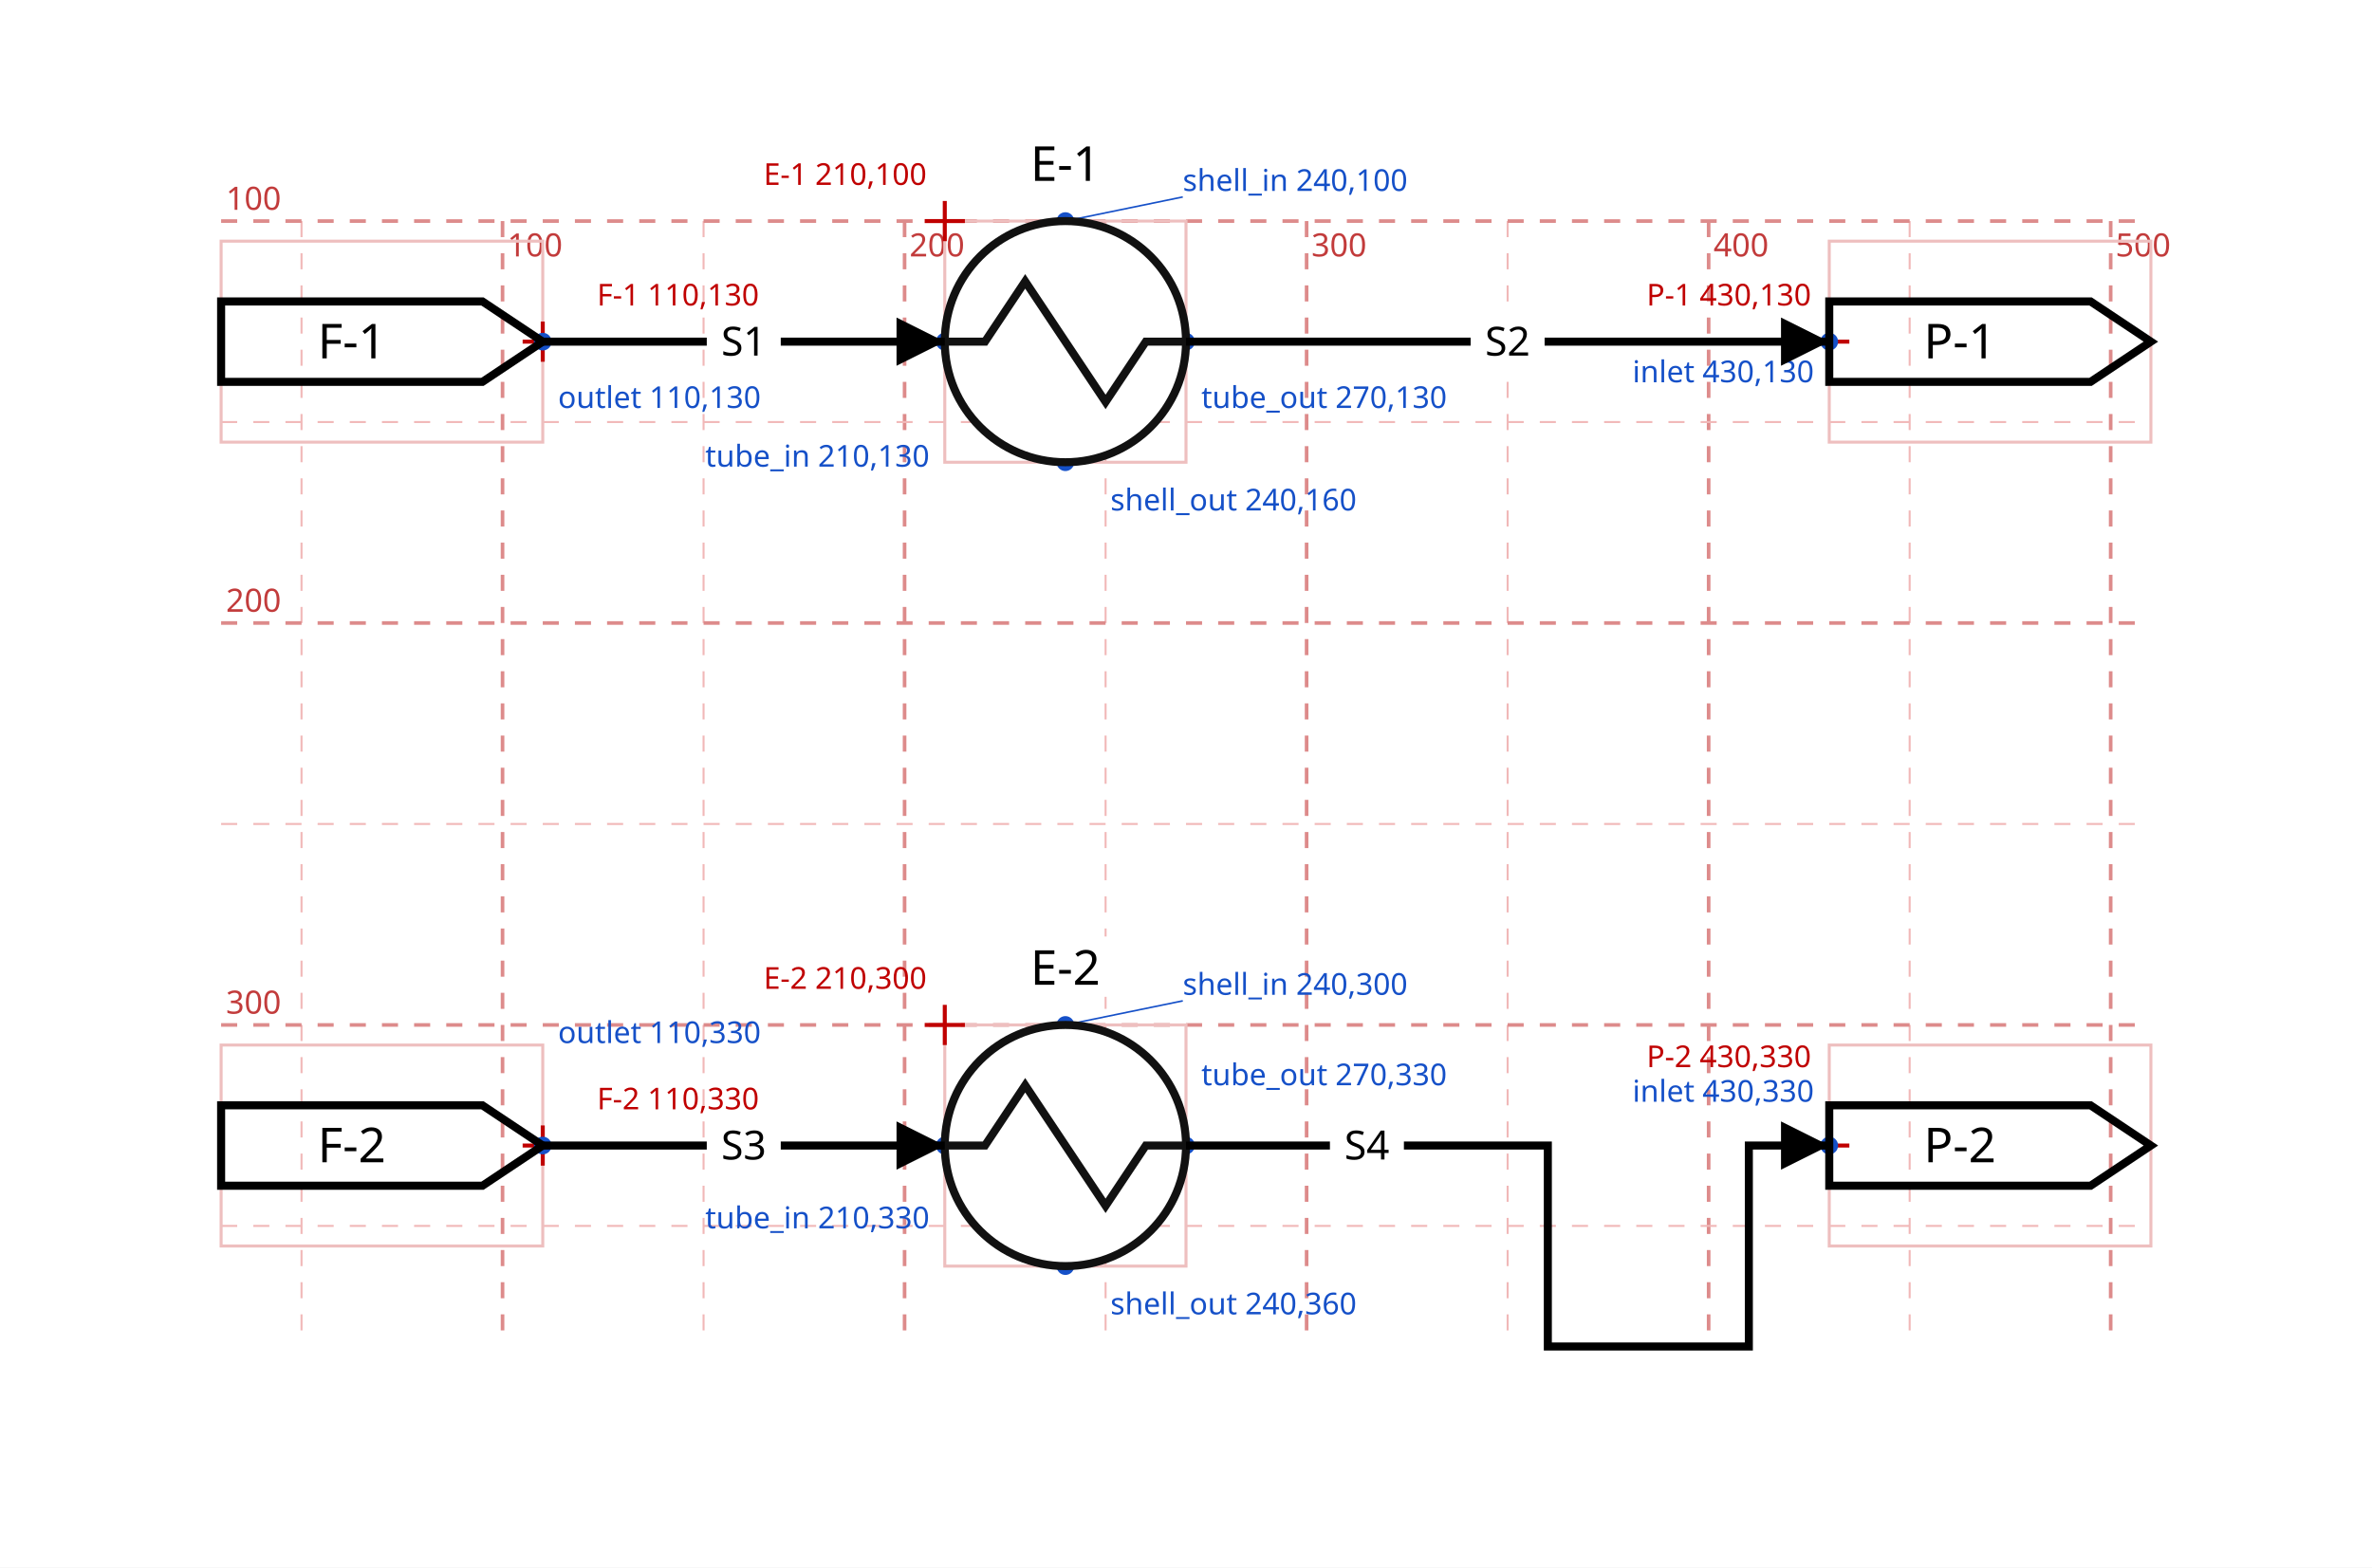
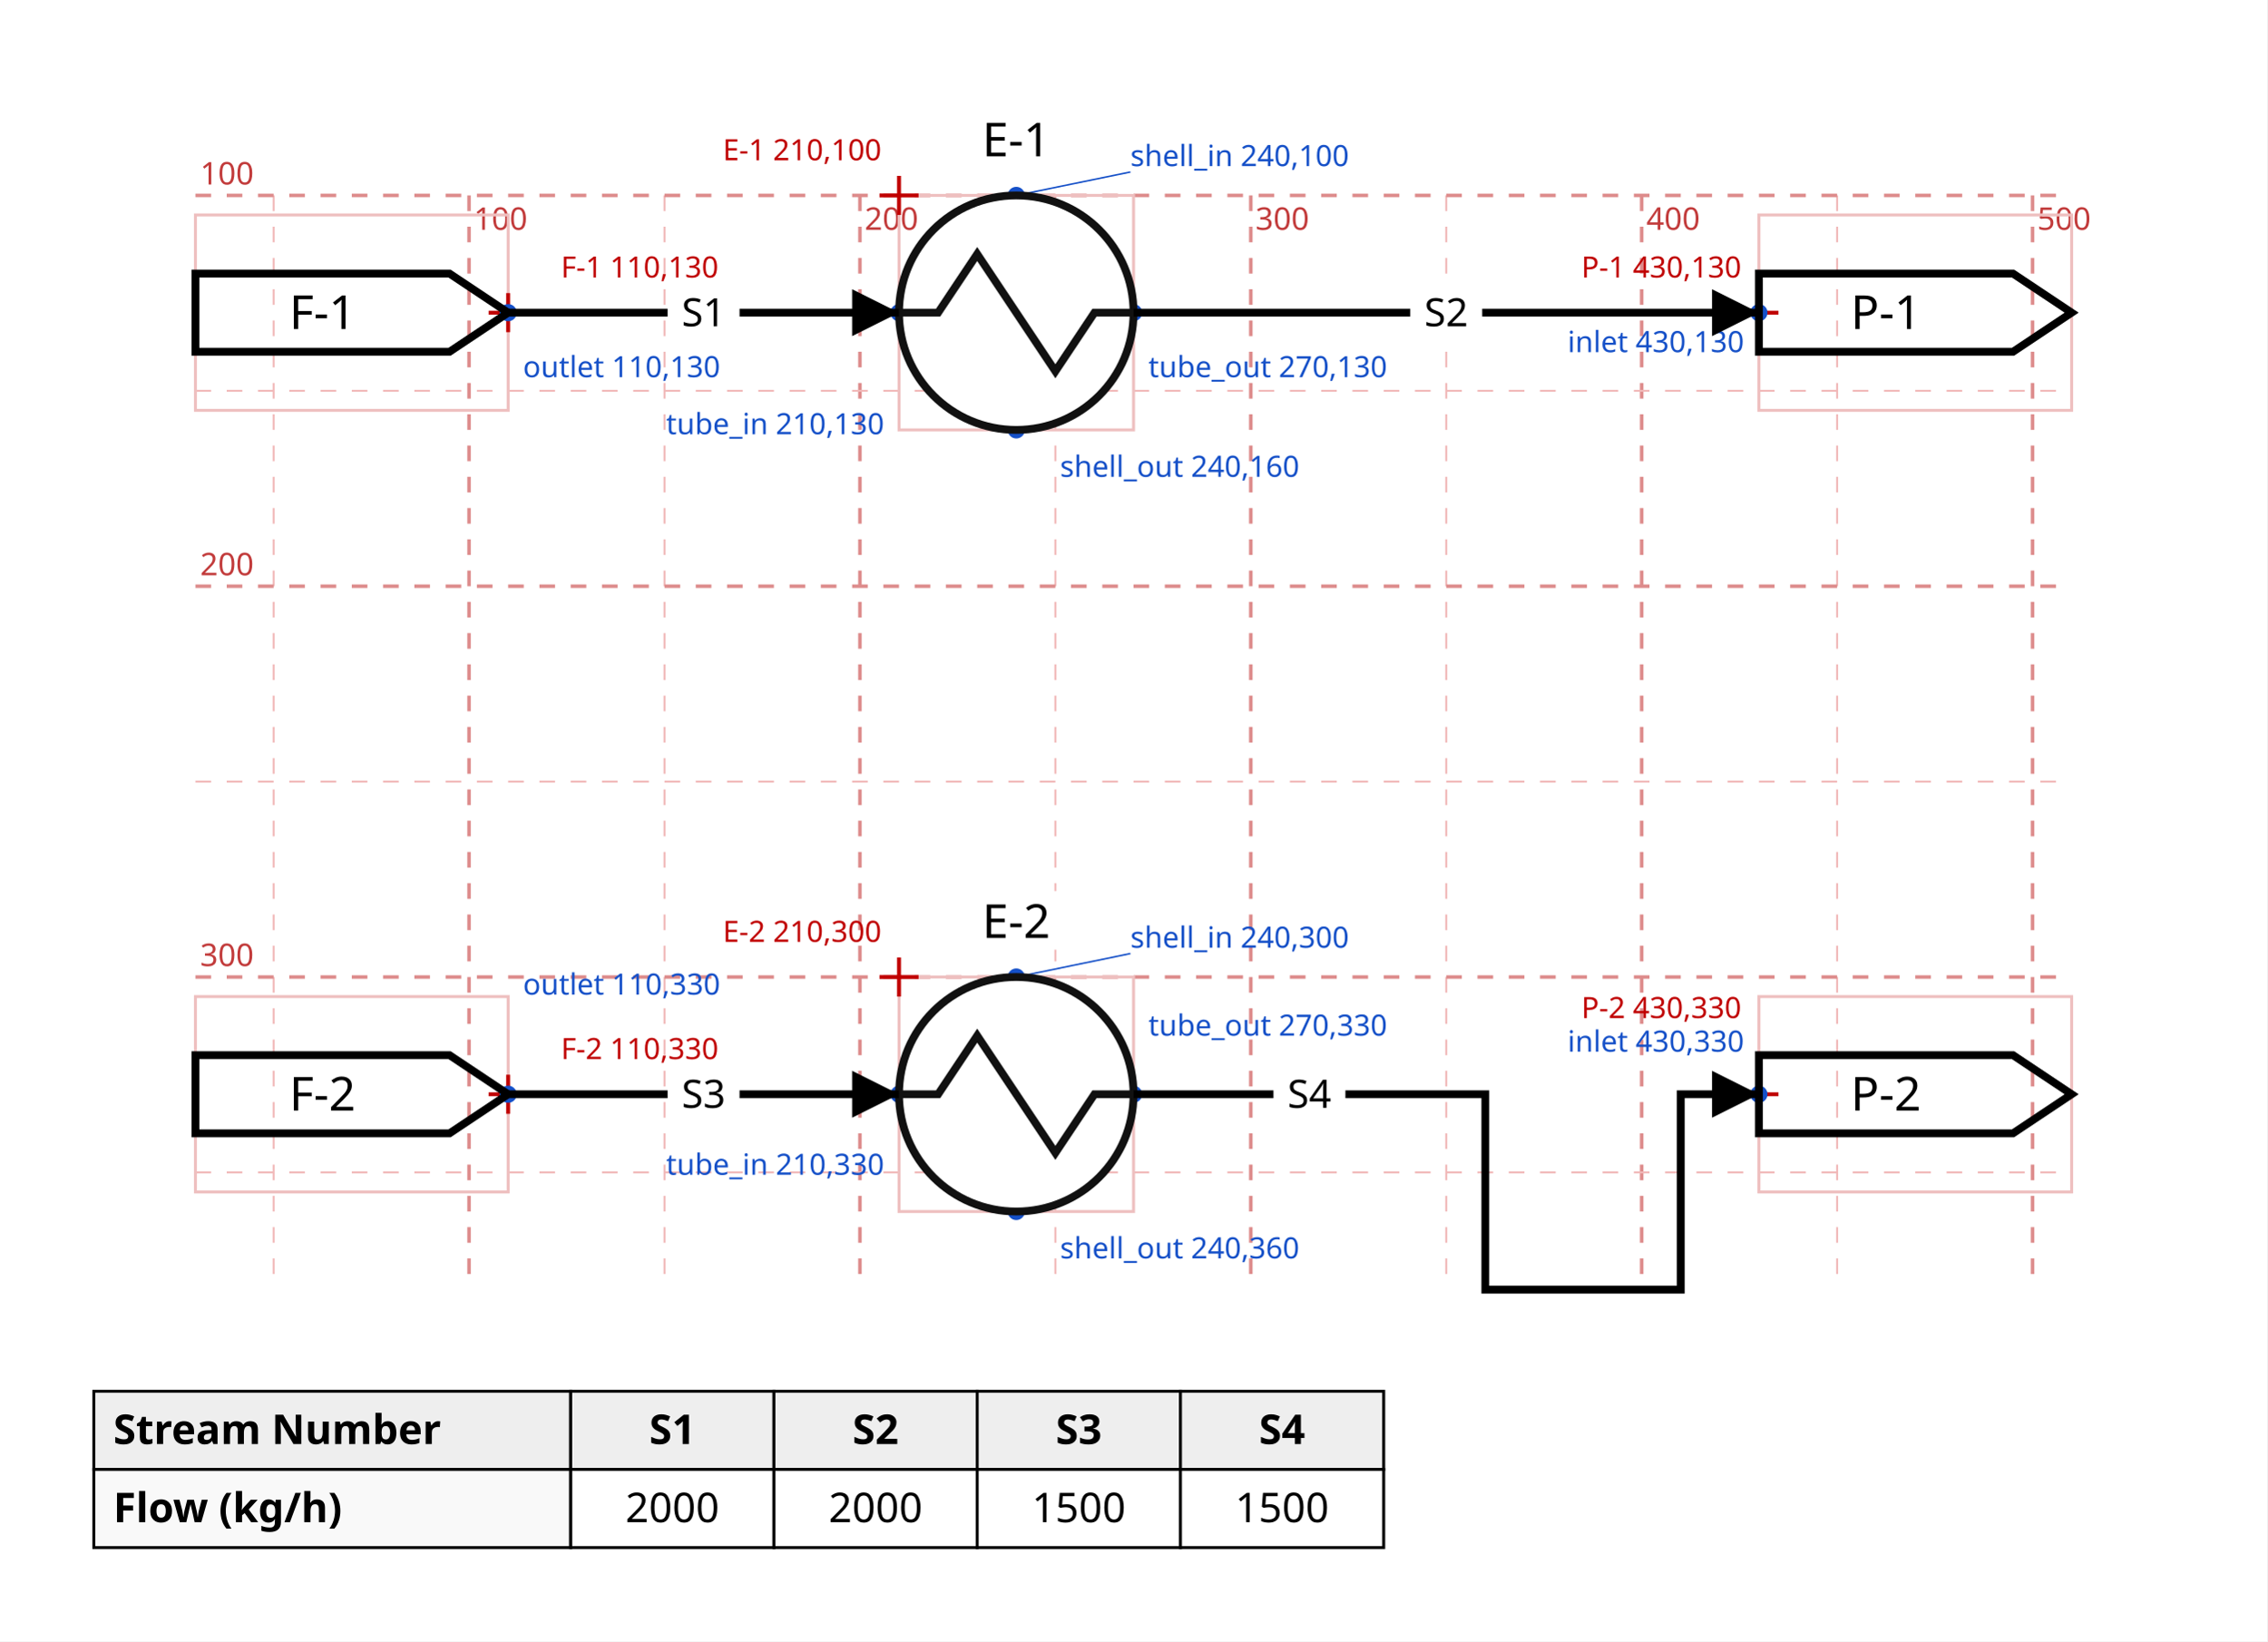
- <svg xmlns="http://www.w3.org/2000/svg" width="590" height="390" viewBox="-25.0 45.0 590.0 390.0">
-   <rect x="-25.0" y="45.0" width="590.0" height="390.0" fill="white" />
+ <svg xmlns="http://www.w3.org/2000/svg" width="580" height="420" viewBox="-20.0 50.0 580.0 420.0">
+   <rect x="-20.0" y="50.0" width="580.0" height="420.0" fill="white" />
+   <g id="stream_table">
+     <rect x="4.0" y="406.0" width="122.0" height="20.0" fill="#eee" stroke="black" stroke-width="0.75" />
+     <text x="9.0" y="419.5" font-family="sans-serif" font-size="10.5" font-weight="bold" text-anchor="start">Stream Number</text>
+     <rect x="126.0" y="406.0" width="52.0" height="20.0" fill="#eee" stroke="black" stroke-width="0.75" />
+     <text x="152.0" y="419.5" font-family="sans-serif" font-size="10.5" font-weight="bold" text-anchor="middle">S1</text>
+     <rect x="178.0" y="406.0" width="52.0" height="20.0" fill="#eee" stroke="black" stroke-width="0.75" />
+     <text x="204.0" y="419.5" font-family="sans-serif" font-size="10.5" font-weight="bold" text-anchor="middle">S2</text>
+     <rect x="230.0" y="406.0" width="52.0" height="20.0" fill="#eee" stroke="black" stroke-width="0.75" />
+     <text x="256.0" y="419.5" font-family="sans-serif" font-size="10.5" font-weight="bold" text-anchor="middle">S3</text>
+     <rect x="282.0" y="406.0" width="52.0" height="20.0" fill="#eee" stroke="black" stroke-width="0.75" />
+     <text x="308.0" y="419.5" font-family="sans-serif" font-size="10.5" font-weight="bold" text-anchor="middle">S4</text>
+     <rect x="4.0" y="426.0" width="122.0" height="20.0" fill="#f9f9f9" stroke="black" stroke-width="0.75" />
+     <text x="9.0" y="439.5" font-family="sans-serif" font-size="10.5" font-weight="bold" text-anchor="start">Flow (kg/h)</text>
+     <rect x="126.0" y="426.0" width="52.0" height="20.0" fill="white" stroke="black" stroke-width="0.75" />
+     <text x="152.0" y="439.5" font-family="sans-serif" font-size="10.5" text-anchor="middle">2000</text>
+     <rect x="178.0" y="426.0" width="52.0" height="20.0" fill="white" stroke="black" stroke-width="0.75" />
+     <text x="204.0" y="439.5" font-family="sans-serif" font-size="10.5" text-anchor="middle">2000</text>
+     <rect x="230.0" y="426.0" width="52.0" height="20.0" fill="white" stroke="black" stroke-width="0.75" />
+     <text x="256.0" y="439.5" font-family="sans-serif" font-size="10.5" text-anchor="middle">1500</text>
+     <rect x="282.0" y="426.0" width="52.0" height="20.0" fill="white" stroke="black" stroke-width="0.75" />
+     <text x="308.0" y="439.5" font-family="sans-serif" font-size="10.5" text-anchor="middle">1500</text>
+   </g>
  <defs>
    <marker id="arrow_black" viewBox="0 0 10 10" refX="10" refY="5" markerWidth="12" markerHeight="12" markerUnits="userSpaceOnUse" orient="auto-start-reverse">
      <path d="M 0 0 L 10 5 L 0 10 z" fill="black" />
    </marker>
    <symbol id="sym_hex" viewBox="0 0 60.0 60.0" overflow="visible">
      <ellipse cx="30.0" cy="30.0" rx="30.0" ry="30.0" fill="white" stroke="#111" stroke-width="2.0" />
      <path d="M 0.0 30.0 L 10.0 30.0 L 20.0 15.0 L 40.0 45.0 L 50.0 30.0 L 60.0 30.0" fill="none" stroke="#111" stroke-width="2.0" />
    </symbol>
  </defs>
  <g id="debug">
    <line x1="50" y1="100" x2="50" y2="380" stroke="#f1b8b8" stroke-width="0.500" stroke-dasharray="4,4" />
    <line x1="100" y1="100" x2="100" y2="380" stroke="#dd8b8b" stroke-width="0.900" stroke-dasharray="4,4" />
    <line x1="150" y1="100" x2="150" y2="380" stroke="#f1b8b8" stroke-width="0.500" stroke-dasharray="4,4" />
    <line x1="200" y1="100" x2="200" y2="380" stroke="#dd8b8b" stroke-width="0.900" stroke-dasharray="4,4" />
    <line x1="250" y1="100" x2="250" y2="380" stroke="#f1b8b8" stroke-width="0.500" stroke-dasharray="4,4" />
    <line x1="300" y1="100" x2="300" y2="380" stroke="#dd8b8b" stroke-width="0.900" stroke-dasharray="4,4" />
    <line x1="350" y1="100" x2="350" y2="380" stroke="#f1b8b8" stroke-width="0.500" stroke-dasharray="4,4" />
    <line x1="400" y1="100" x2="400" y2="380" stroke="#dd8b8b" stroke-width="0.900" stroke-dasharray="4,4" />
    <line x1="450" y1="100" x2="450" y2="380" stroke="#f1b8b8" stroke-width="0.500" stroke-dasharray="4,4" />
    <line x1="500" y1="100" x2="500" y2="380" stroke="#dd8b8b" stroke-width="0.900" stroke-dasharray="4,4" />
    <line x1="30" y1="100" x2="510" y2="100" stroke="#dd8b8b" stroke-width="0.900" stroke-dasharray="4,4" />
    <line x1="30" y1="150" x2="510" y2="150" stroke="#f1b8b8" stroke-width="0.500" stroke-dasharray="4,4" />
    <line x1="30" y1="200" x2="510" y2="200" stroke="#dd8b8b" stroke-width="0.900" stroke-dasharray="4,4" />
    <line x1="30" y1="250" x2="510" y2="250" stroke="#f1b8b8" stroke-width="0.500" stroke-dasharray="4,4" />
    <line x1="30" y1="300" x2="510" y2="300" stroke="#dd8b8b" stroke-width="0.900" stroke-dasharray="4,4" />
    <line x1="30" y1="350" x2="510" y2="350" stroke="#f1b8b8" stroke-width="0.500" stroke-dasharray="4,4" />
    <text x="101.2" y="108.8" font-family="sans-serif" font-size="8.00" text-anchor="start" fill="#c23b3b">100</text>
    <text x="201.2" y="108.8" font-family="sans-serif" font-size="8.00" text-anchor="start" fill="#c23b3b">200</text>
    <text x="301.2" y="108.8" font-family="sans-serif" font-size="8.00" text-anchor="start" fill="#c23b3b">300</text>
    <text x="401.2" y="108.8" font-family="sans-serif" font-size="8.00" text-anchor="start" fill="#c23b3b">400</text>
    <text x="501.2" y="108.8" font-family="sans-serif" font-size="8.00" text-anchor="start" fill="#c23b3b">500</text>
    <text x="31.2" y="97.2" font-family="sans-serif" font-size="8.00" text-anchor="start" fill="#c23b3b">100</text>
    <text x="31.2" y="197.2" font-family="sans-serif" font-size="8.00" text-anchor="start" fill="#c23b3b">200</text>
    <text x="31.2" y="297.2" font-family="sans-serif" font-size="8.00" text-anchor="start" fill="#c23b3b">300</text>
    <rect x="30" y="105" width="80" height="50" fill="none" stroke="#eebfbf" stroke-width="0.750" />
    <line x1="105" y1="130" x2="115" y2="130" stroke="#c00000" stroke-width="1.000" />
    <line x1="110" y1="125" x2="110" y2="135" stroke="#c00000" stroke-width="1.000" />
    <rect x="210" y="100" width="60" height="60" fill="none" stroke="#eebfbf" stroke-width="0.750" />
    <line x1="205" y1="100" x2="215" y2="100" stroke="#c00000" stroke-width="1.000" />
    <line x1="210" y1="95" x2="210" y2="105" stroke="#c00000" stroke-width="1.000" />
    <rect x="430" y="105" width="80" height="50" fill="none" stroke="#eebfbf" stroke-width="0.750" />
    <line x1="425" y1="130" x2="435" y2="130" stroke="#c00000" stroke-width="1.000" />
    <line x1="430" y1="125" x2="430" y2="135" stroke="#c00000" stroke-width="1.000" />
    <rect x="30" y="305" width="80" height="50" fill="none" stroke="#eebfbf" stroke-width="0.750" />
    <line x1="105" y1="330" x2="115" y2="330" stroke="#c00000" stroke-width="1.000" />
    <line x1="110" y1="325" x2="110" y2="335" stroke="#c00000" stroke-width="1.000" />
    <rect x="210" y="300" width="60" height="60" fill="none" stroke="#eebfbf" stroke-width="0.750" />
    <line x1="205" y1="300" x2="215" y2="300" stroke="#c00000" stroke-width="1.000" />
    <line x1="210" y1="295" x2="210" y2="305" stroke="#c00000" stroke-width="1.000" />
    <rect x="430" y="305" width="80" height="50" fill="none" stroke="#eebfbf" stroke-width="0.750" />
    <line x1="425" y1="330" x2="435" y2="330" stroke="#c00000" stroke-width="1.000" />
    <line x1="430" y1="325" x2="430" y2="335" stroke="#c00000" stroke-width="1.000" />
    <circle cx="110" cy="130" r="2.200" fill="#1550c8" />
    <circle cx="240" cy="100" r="2.200" fill="#1550c8" />
    <circle cx="240" cy="160" r="2.200" fill="#1550c8" />
    <circle cx="210" cy="130" r="2.200" fill="#1550c8" />
    <circle cx="270" cy="130" r="2.200" fill="#1550c8" />
    <circle cx="430" cy="130" r="2.200" fill="#1550c8" />
    <circle cx="110" cy="330" r="2.200" fill="#1550c8" />
    <circle cx="240" cy="300" r="2.200" fill="#1550c8" />
    <circle cx="240" cy="360" r="2.200" fill="#1550c8" />
    <circle cx="210" cy="330" r="2.200" fill="#1550c8" />
    <circle cx="270" cy="330" r="2.200" fill="#1550c8" />
    <circle cx="430" cy="330" r="2.200" fill="#1550c8" />
    <line x1="240" y1="100" x2="269.2" y2="94" stroke="#1550c8" stroke-width="0.400" />
    <line x1="240" y1="300" x2="269.2" y2="294" stroke="#1550c8" stroke-width="0.400" />
    <text x="123.5" y="121" font-family="sans-serif" font-size="7.50" text-anchor="start" fill="#c00000">F-1 110,130</text>
    <text x="205.5" y="91" font-family="sans-serif" font-size="7.50" text-anchor="end" fill="#c00000">E-1 210,100</text>
    <text x="425.5" y="121" font-family="sans-serif" font-size="7.50" text-anchor="end" fill="#c00000">P-1 430,130</text>
    <text x="123.5" y="321" font-family="sans-serif" font-size="7.50" text-anchor="start" fill="#c00000">F-2 110,330</text>
    <text x="205.5" y="291" font-family="sans-serif" font-size="7.50" text-anchor="end" fill="#c00000">E-2 210,300</text>
    <text x="425.5" y="310.5" font-family="sans-serif" font-size="7.50" text-anchor="end" fill="#c00000">P-2 430,330</text>
    <text x="113.8" y="146.5" font-family="sans-serif" font-size="7.50" text-anchor="start" fill="#1550c8">outlet 110,130</text>
    <text x="269.2" y="92.5" font-family="sans-serif" font-size="7.50" text-anchor="start" fill="#1550c8">shell_in 240,100</text>
    <text x="251.2" y="172" font-family="sans-serif" font-size="7.50" text-anchor="start" fill="#1550c8">shell_out 240,160</text>
    <text x="206.2" y="161.1" font-family="sans-serif" font-size="7.50" text-anchor="end" fill="#1550c8">tube_in 210,130</text>
    <text x="273.8" y="146.5" font-family="sans-serif" font-size="7.50" text-anchor="start" fill="#1550c8">tube_out 270,130</text>
    <text x="426.2" y="140.1" font-family="sans-serif" font-size="7.50" text-anchor="end" fill="#1550c8">inlet 430,130</text>
    <text x="113.8" y="304.5" font-family="sans-serif" font-size="7.50" text-anchor="start" fill="#1550c8">outlet 110,330</text>
    <text x="269.2" y="292.5" font-family="sans-serif" font-size="7.50" text-anchor="start" fill="#1550c8">shell_in 240,300</text>
    <text x="251.2" y="372" font-family="sans-serif" font-size="7.50" text-anchor="start" fill="#1550c8">shell_out 240,360</text>
    <text x="206.2" y="350.6" font-family="sans-serif" font-size="7.50" text-anchor="end" fill="#1550c8">tube_in 210,330</text>
    <text x="273.8" y="315" font-family="sans-serif" font-size="7.50" text-anchor="start" fill="#1550c8">tube_out 270,330</text>
    <text x="426.2" y="319.1" font-family="sans-serif" font-size="7.50" text-anchor="end" fill="#1550c8">inlet 430,330</text>
  </g>
  <g id="units">
    <polygon points="30.0,120.0 95.0,120.0 110.0,130.0 95.0,140.0 30.0,140.0" fill="transparent" stroke="black" stroke-width="2" />
    <text x="62.5" y="130.0" font-family="sans-serif" font-size="12" text-anchor="middle" dominant-baseline="middle">F-1</text>
    <use href="#sym_hex" x="210" y="100" width="60.0" height="60.0" />
    <polygon points="430.0,120.0 495.0,120.0 510.0,130.0 495.0,140.0 430.0,140.0" fill="transparent" stroke="black" stroke-width="2" />
    <text x="462.5" y="130.0" font-family="sans-serif" font-size="12" text-anchor="middle" dominant-baseline="middle">P-1</text>
    <polygon points="30.0,320.0 95.0,320.0 110.0,330.0 95.0,340.0 30.0,340.0" fill="transparent" stroke="black" stroke-width="2" />
    <text x="62.5" y="330.0" font-family="sans-serif" font-size="12" text-anchor="middle" dominant-baseline="middle">F-2</text>
    <use href="#sym_hex" x="210" y="300" width="60.0" height="60.0" />
    <polygon points="430.0,320.0 495.0,320.0 510.0,330.0 495.0,340.0 430.0,340.0" fill="transparent" stroke="black" stroke-width="2" />
    <text x="462.5" y="330.0" font-family="sans-serif" font-size="12" text-anchor="middle" dominant-baseline="middle">P-2</text>
  </g>
  <g id="streams">
    <path d="M 110.0,130.0 L 210.0,130.0" fill="none" stroke="black" stroke-width="2" marker-end="url(#arrow_black)" />
    <path d="M 270.0,130.0 L 430.0,130.0" fill="none" stroke="black" stroke-width="2" marker-end="url(#arrow_black)" />
    <path d="M 110.0,330.0 L 210.0,330.0" fill="none" stroke="black" stroke-width="2" marker-end="url(#arrow_black)" />
    <path d="M 270.0,330.0 L 360.0,330.0 L 360.0,380.0 L 410.0,380.0 L 410.0,330.0 L 430.0,330.0" fill="none" stroke="black" stroke-width="2" marker-end="url(#arrow_black)" />
    <rect x="150.8" y="123.5" width="18.4" height="13.0" fill="white" />
    <text x="160.0" y="130.0" font-family="sans-serif" font-size="10" text-anchor="middle" dominant-baseline="middle" fill="black">S1</text>
    <rect x="340.8" y="123.5" width="18.4" height="13.0" fill="white" />
    <text x="350.0" y="130.0" font-family="sans-serif" font-size="10" text-anchor="middle" dominant-baseline="middle" fill="black">S2</text>
    <rect x="150.8" y="323.5" width="18.4" height="13.0" fill="white" />
    <text x="160.0" y="330.0" font-family="sans-serif" font-size="10" text-anchor="middle" dominant-baseline="middle" fill="black">S3</text>
    <rect x="305.8" y="323.5" width="18.4" height="13.0" fill="white" />
    <text x="315.0" y="330.0" font-family="sans-serif" font-size="10" text-anchor="middle" dominant-baseline="middle" fill="black">S4</text>
  </g>
  <g id="unit_labels">
    <rect x="226.1" y="78.0" width="27.8" height="15.0" fill="white" />
    <text x="240.0" y="90" font-family="sans-serif" font-size="12" text-anchor="middle" dominant-baseline="baseline">E-1</text>
    <rect x="226.1" y="278.0" width="27.8" height="15.0" fill="white" />
    <text x="240.0" y="290.0" font-family="sans-serif" font-size="12" text-anchor="middle" dominant-baseline="baseline">E-2</text>
  </g>
</svg>
